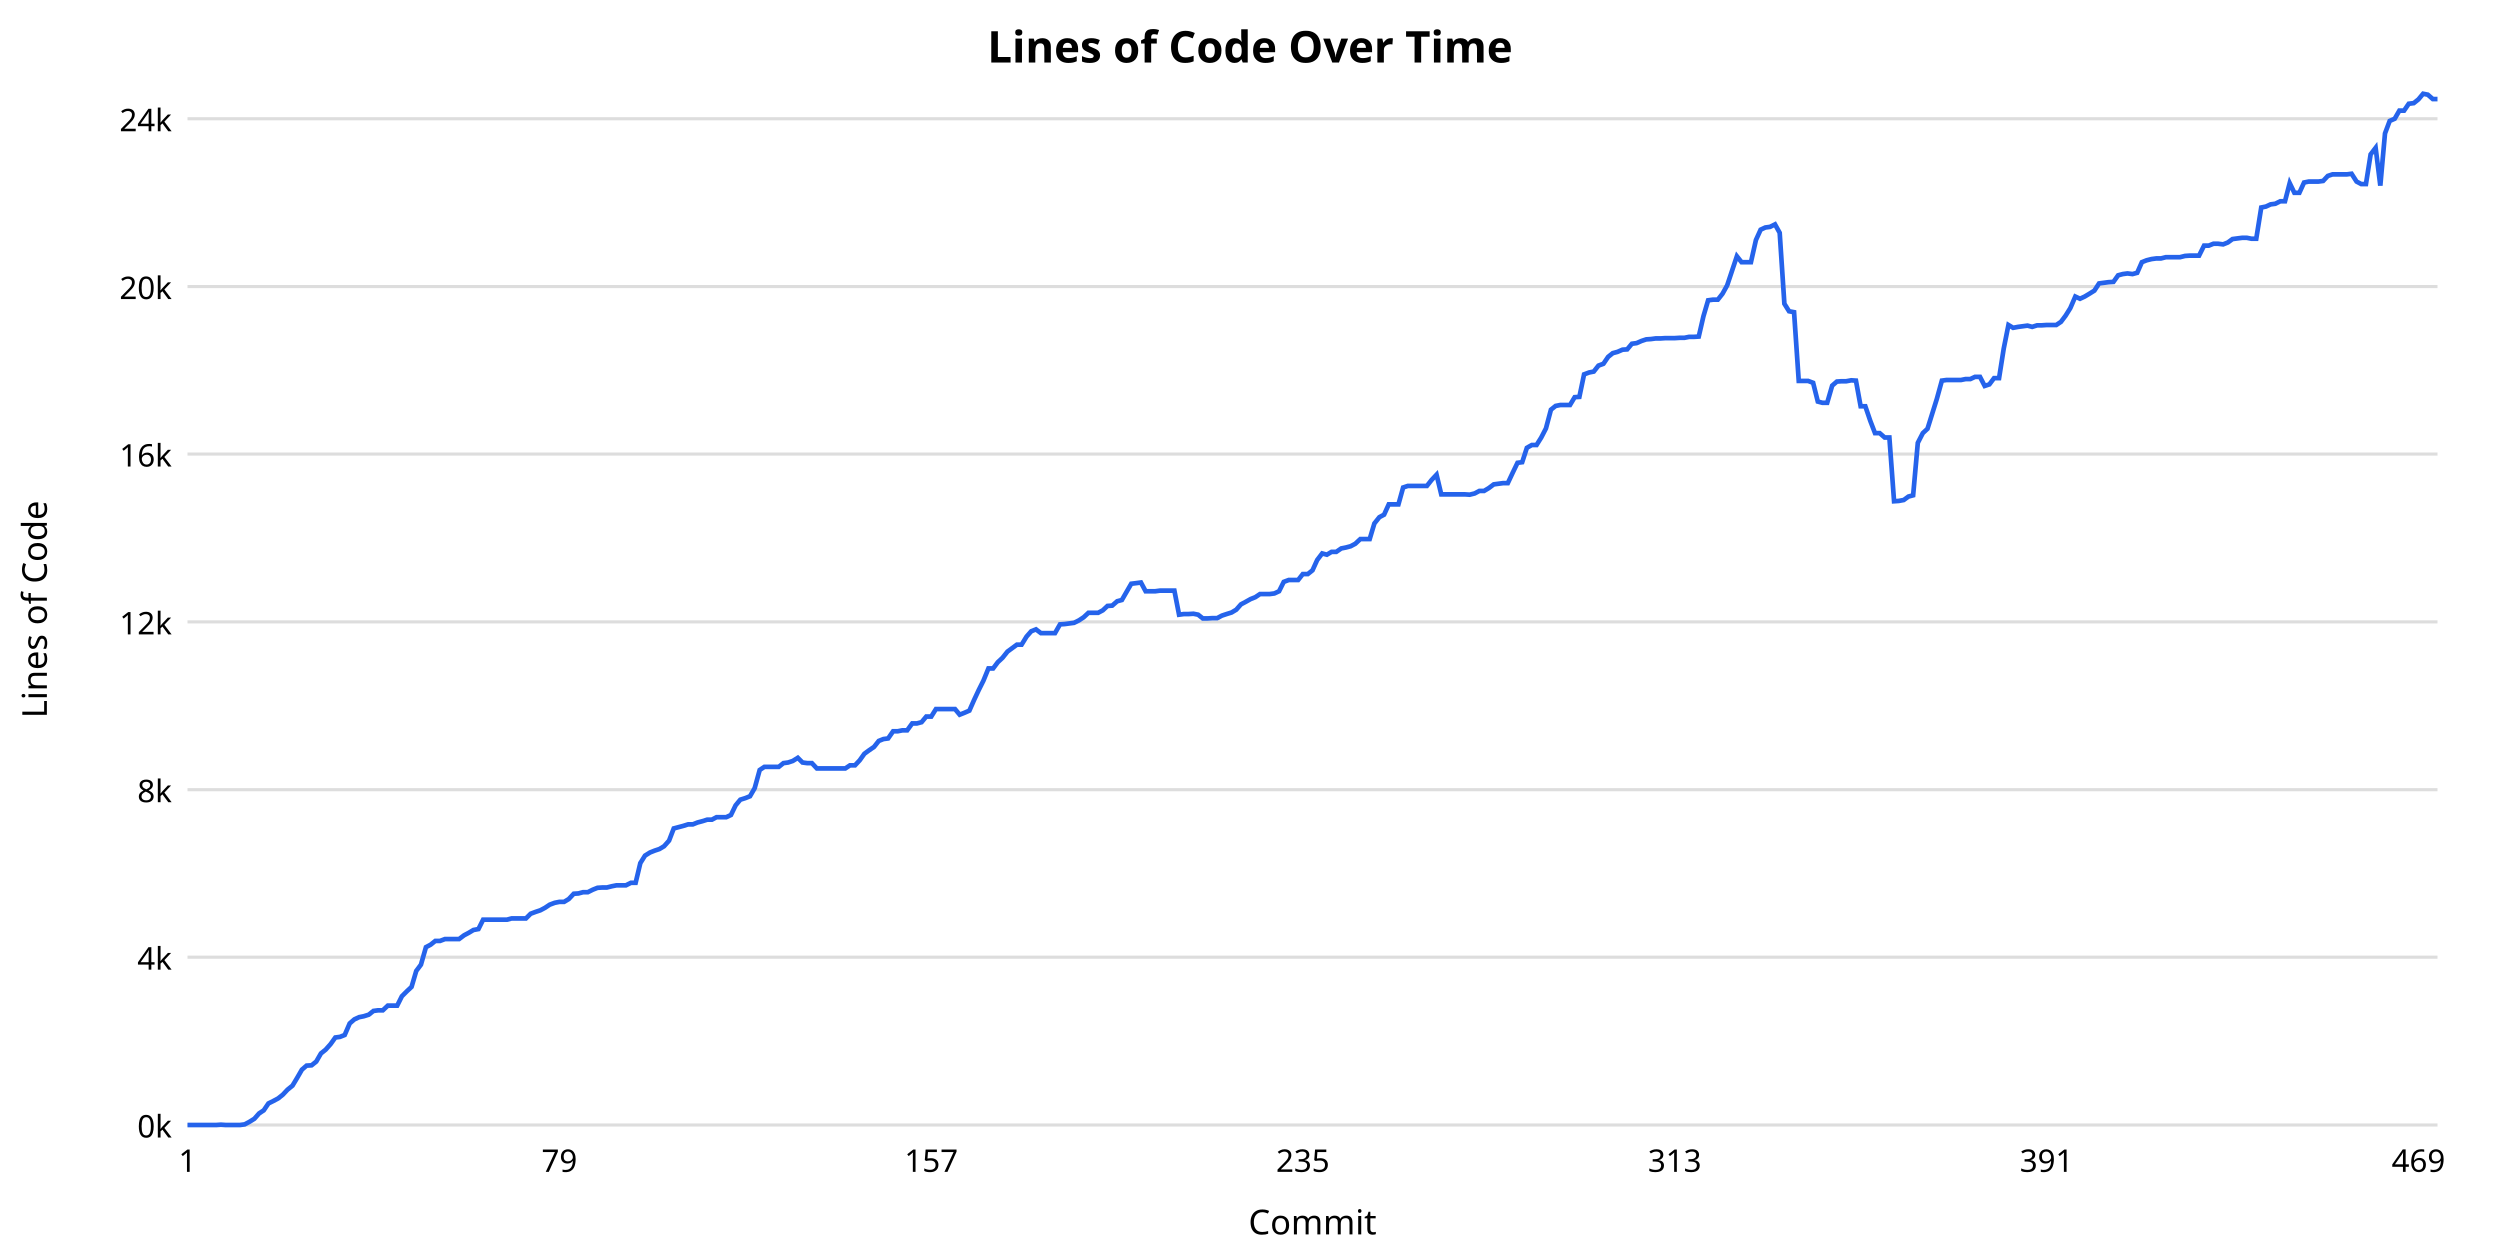
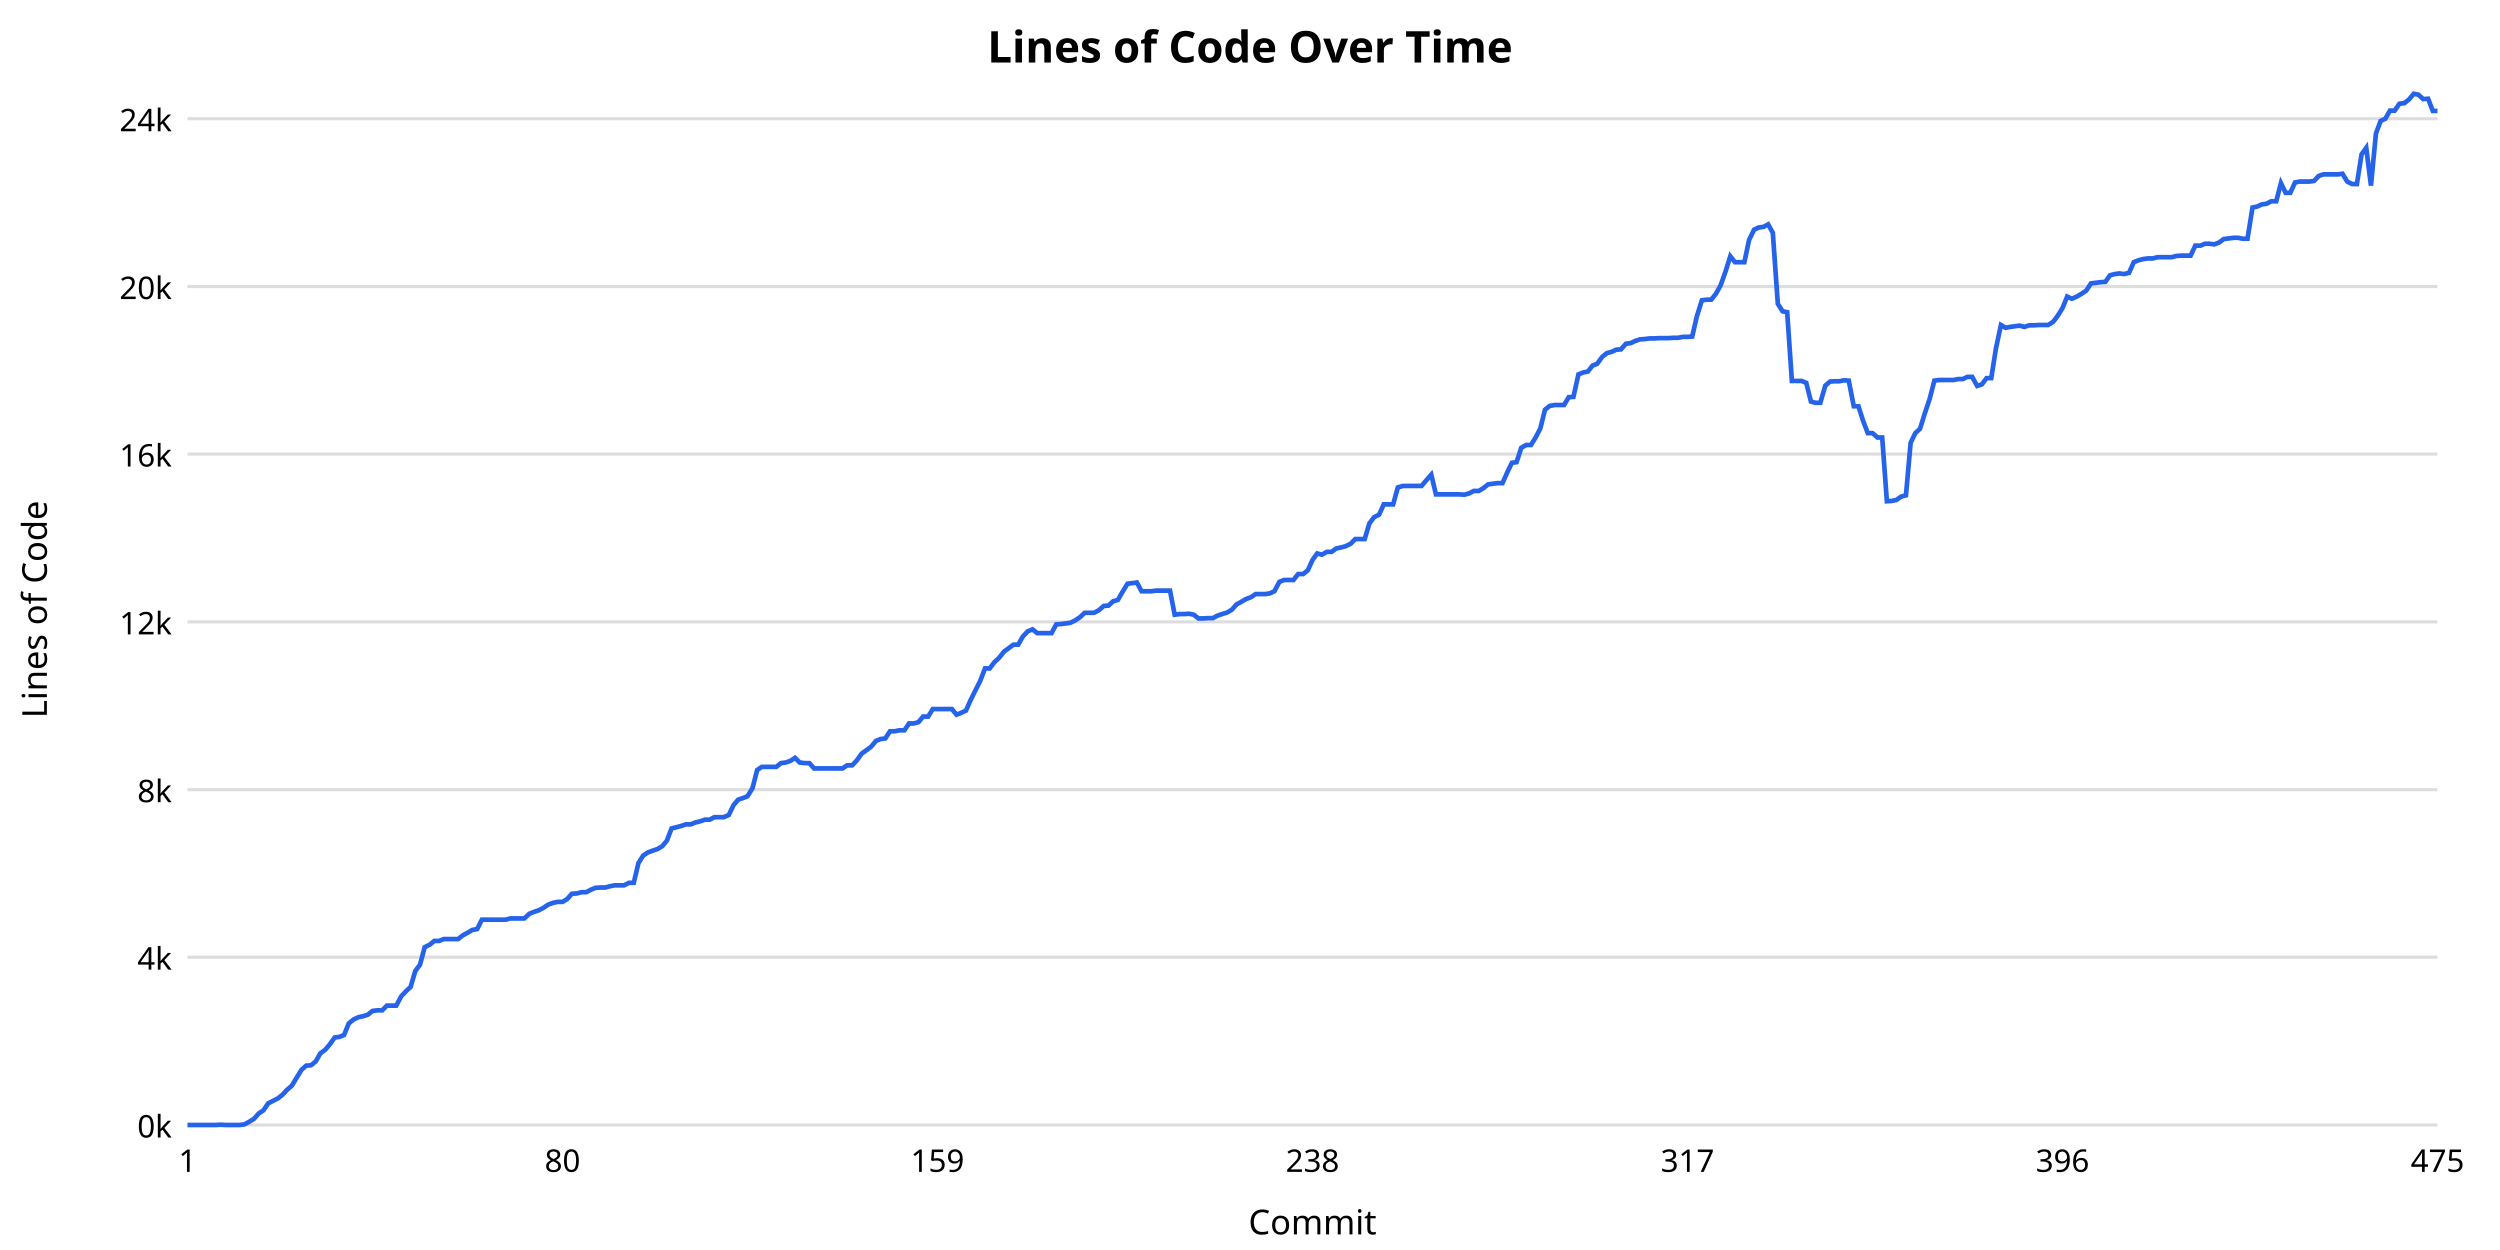
<svg xmlns="http://www.w3.org/2000/svg" width="800" height="400" style="background:#fff">
  <text x="400" y="20" font-family="sans-serif" font-size="14" text-anchor="middle" font-weight="bold">Lines of Code Over Time</text>
  <text x="420" y="395" font-family="sans-serif" font-size="11" text-anchor="middle">Commit</text>
  <text x="15" y="195" font-family="sans-serif" font-size="11" text-anchor="middle" transform="rotate(-90,15,195)">Lines of Code</text>
  <line x1="60" y1="360.0" x2="780" y2="360.0" stroke="#ddd" />
  <text x="55" y="364.0" font-family="sans-serif" font-size="10" text-anchor="end">0k</text>
  <line x1="60" y1="306.3" x2="780" y2="306.3" stroke="#ddd" />
  <text x="55" y="310.3" font-family="sans-serif" font-size="10" text-anchor="end">4k</text>
  <line x1="60" y1="252.7" x2="780" y2="252.7" stroke="#ddd" />
  <text x="55" y="256.7" font-family="sans-serif" font-size="10" text-anchor="end">8k</text>
  <line x1="60" y1="199.0" x2="780" y2="199.0" stroke="#ddd" />
  <text x="55" y="203.0" font-family="sans-serif" font-size="10" text-anchor="end">12k</text>
  <line x1="60" y1="145.3" x2="780" y2="145.3" stroke="#ddd" />
  <text x="55" y="149.3" font-family="sans-serif" font-size="10" text-anchor="end">16k</text>
  <line x1="60" y1="91.7" x2="780" y2="91.7" stroke="#ddd" />
  <text x="55" y="95.7" font-family="sans-serif" font-size="10" text-anchor="end">20k</text>
  <line x1="60" y1="38.0" x2="780" y2="38.0" stroke="#ddd" />
  <text x="55" y="42.0" font-family="sans-serif" font-size="10" text-anchor="end">24k</text>
  <text x="60.0" y="375" font-family="sans-serif" font-size="10" text-anchor="middle">1</text>
-   <text x="179.0" y="375" font-family="sans-serif" font-size="10" text-anchor="middle">79</text>
-   <text x="298.0" y="375" font-family="sans-serif" font-size="10" text-anchor="middle">157</text>
-   <text x="416.9" y="375" font-family="sans-serif" font-size="10" text-anchor="middle">235</text>
-   <text x="535.9" y="375" font-family="sans-serif" font-size="10" text-anchor="middle">313</text>
-   <text x="654.9" y="375" font-family="sans-serif" font-size="10" text-anchor="middle">391</text>
-   <text x="773.9" y="375" font-family="sans-serif" font-size="10" text-anchor="middle">469</text>
-   <polyline fill="none" stroke="#2563eb" stroke-width="1.5" points="60.0,360.0 61.5,360.0 63.1,360.0 64.6,360.0 66.1,360.0 67.6,360.0 69.2,360.0 70.7,359.9 72.2,360.0 73.7,360.0 75.3,360.0 76.8,360.0 78.3,359.8 79.8,359.0 81.4,358.0 82.9,356.3 84.4,355.3 85.9,353.1 87.5,352.3 89.0,351.5 90.5,350.3 92.0,348.7 93.6,347.4 95.1,344.9 96.6,342.3 98.1,341.0 99.7,340.9 101.2,339.7 102.7,337.1 104.2,335.9 105.8,334.1 107.3,332.0 108.8,331.8 110.3,331.2 111.9,327.5 113.4,326.2 114.9,325.5 116.4,325.2 118.0,324.7 119.5,323.5 121.0,323.3 122.5,323.3 124.1,321.8 125.6,321.8 127.1,321.8 128.6,318.8 130.2,317.2 131.7,315.8 133.2,310.7 134.7,308.7 136.3,303.1 137.8,302.3 139.3,301.1 140.8,301.1 142.4,300.5 143.9,300.5 145.4,300.5 146.9,300.5 148.5,299.3 150.0,298.5 151.5,297.6 153.1,297.3 154.6,294.3 156.1,294.3 157.6,294.3 159.2,294.3 160.7,294.3 162.2,294.3 163.7,293.9 165.3,293.9 166.8,293.9 168.3,293.9 169.8,292.4 171.4,291.8 172.9,291.3 174.4,290.5 175.9,289.5 177.5,288.9 179.0,288.6 180.5,288.6 182.0,287.7 183.6,286.0 185.1,285.9 186.6,285.5 188.1,285.5 189.7,284.7 191.2,284.1 192.7,284.0 194.2,284.0 195.8,283.6 197.3,283.3 198.8,283.3 200.3,283.3 201.9,282.5 203.4,282.5 204.9,276.2 206.4,273.8 208.0,272.8 209.5,272.2 211.0,271.7 212.5,270.8 214.1,269.0 215.6,265.1 217.1,264.7 218.6,264.3 220.2,263.8 221.7,263.8 223.2,263.2 224.7,262.8 226.3,262.3 227.8,262.3 229.3,261.5 230.8,261.5 232.4,261.5 233.9,260.8 235.4,257.7 236.9,255.9 238.5,255.4 240.0,254.8 241.5,252.2 243.1,246.4 244.6,245.4 246.1,245.4 247.6,245.4 249.2,245.4 250.7,244.2 252.2,244.0 253.7,243.5 255.3,242.5 256.8,244.0 258.3,244.2 259.8,244.2 261.4,245.9 262.9,245.9 264.4,245.9 265.9,245.9 267.5,245.9 269.0,245.9 270.5,245.9 272.0,244.9 273.6,244.9 275.1,243.3 276.6,241.2 278.1,240.1 279.7,239.0 281.2,237.1 282.7,236.5 284.2,236.3 285.8,234.0 287.3,234.0 288.8,233.7 290.3,233.7 291.9,231.5 293.4,231.5 294.9,231.1 296.4,229.3 298.0,229.3 299.5,226.9 301.0,226.9 302.5,226.9 304.1,226.9 305.6,226.9 307.1,228.7 308.6,228.1 310.2,227.4 311.7,224.0 313.2,220.8 314.7,217.8 316.3,213.9 317.8,213.9 319.3,211.9 320.8,210.5 322.4,208.5 323.9,207.4 325.4,206.3 326.9,206.3 328.5,203.7 330.0,202.0 331.5,201.4 333.1,202.6 334.6,202.6 336.1,202.6 337.6,202.6 339.2,199.8 340.7,199.7 342.2,199.5 343.7,199.3 345.3,198.5 346.8,197.5 348.3,196.1 349.8,196.1 351.4,196.1 352.9,195.3 354.4,193.9 355.9,193.8 357.5,192.4 359.0,192.0 360.5,189.4 362.0,186.8 363.6,186.6 365.1,186.4 366.6,189.2 368.1,189.2 369.7,189.2 371.2,189.0 372.7,189.0 374.2,189.0 375.8,189.0 377.3,196.7 378.8,196.5 380.3,196.5 381.9,196.4 383.4,196.7 384.9,197.9 386.4,197.9 388.0,197.8 389.5,197.8 391.0,197.0 392.5,196.5 394.1,196.0 395.6,195.1 397.1,193.4 398.6,192.6 400.2,191.7 401.7,191.1 403.2,190.1 404.7,190.1 406.3,190.1 407.8,189.9 409.3,189.2 410.8,186.2 412.4,185.6 413.9,185.6 415.4,185.6 416.9,183.7 418.5,183.7 420.0,182.5 421.5,179.2 423.1,177.1 424.6,177.5 426.1,176.6 427.6,176.6 429.2,175.5 430.7,175.2 432.2,174.8 433.7,174.0 435.3,172.5 436.8,172.5 438.3,172.5 439.8,167.5 441.4,165.5 442.9,164.7 444.4,161.4 445.9,161.4 447.5,161.4 449.0,156.0 450.5,155.5 452.0,155.5 453.6,155.5 455.1,155.5 456.6,155.5 458.1,153.6 459.7,151.9 461.2,158.2 462.7,158.2 464.2,158.2 465.8,158.2 467.3,158.2 468.8,158.2 470.3,158.3 471.9,157.9 473.4,157.1 474.9,157.1 476.4,156.2 478.0,155.0 479.5,154.8 481.0,154.6 482.5,154.6 484.1,151.2 485.6,148.1 487.1,147.9 488.6,143.3 490.2,142.4 491.7,142.4 493.2,140.0 494.7,137.1 496.3,131.1 497.8,129.9 499.3,129.6 500.8,129.6 502.4,129.6 503.9,127.1 505.4,127.0 506.9,119.8 508.5,119.2 510.0,118.9 511.5,117.0 513.1,116.4 514.6,114.2 516.1,113.0 517.6,112.6 519.2,111.9 520.7,111.8 522.2,110.0 523.7,109.8 525.3,109.1 526.8,108.6 528.3,108.5 529.8,108.3 531.4,108.3 532.9,108.2 534.4,108.2 535.9,108.2 537.5,108.1 539.0,108.1 540.5,107.8 542.0,107.8 543.6,107.7 545.1,101.2 546.6,96.1 548.1,95.9 549.7,95.9 551.2,94.0 552.7,91.3 554.2,86.8 555.8,82.0 557.3,83.9 558.8,83.9 560.3,83.9 561.9,76.8 563.4,73.5 564.9,72.8 566.4,72.6 568.0,71.8 569.5,74.5 571.0,97.2 572.5,99.6 574.1,99.9 575.6,121.9 577.1,121.9 578.6,121.9 580.2,122.5 581.7,128.5 583.2,128.9 584.7,128.9 586.3,123.4 587.8,122.1 589.3,122.0 590.8,122.0 592.4,121.7 593.9,121.8 595.4,130.0 596.9,130.0 598.5,134.7 600.0,138.6 601.5,138.6 603.1,140.0 604.6,140.0 606.1,160.4 607.6,160.3 609.2,160.0 610.7,158.9 612.2,158.5 613.7,141.7 615.3,138.6 616.8,137.2 618.3,132.4 619.8,127.6 621.4,121.8 622.9,121.6 624.4,121.6 625.9,121.6 627.5,121.6 629.0,121.3 630.5,121.3 632.0,120.6 633.6,120.6 635.1,123.5 636.6,123.0 638.1,121.0 639.7,121.0 641.2,111.5 642.7,104.0 644.2,104.9 645.8,104.6 647.3,104.4 648.8,104.2 650.3,104.6 651.9,104.1 653.4,104.1 654.9,104.0 656.4,104.0 658.0,104.0 659.5,103.0 661.0,101.0 662.5,98.6 664.1,94.9 665.6,95.6 667.1,94.9 668.6,94.0 670.2,93.0 671.7,90.7 673.2,90.5 674.7,90.3 676.3,90.2 677.8,88.1 679.3,87.7 680.8,87.5 682.4,87.7 683.9,87.3 685.4,83.9 686.9,83.3 688.5,82.9 690.0,82.7 691.5,82.7 693.1,82.3 694.6,82.3 696.1,82.3 697.6,82.3 699.2,81.9 700.7,81.8 702.2,81.8 703.7,81.8 705.3,78.6 706.8,78.6 708.3,78.0 709.8,78.0 711.4,78.2 712.9,77.6 714.4,76.5 715.9,76.3 717.5,76.1 719.0,76.1 720.5,76.4 722.0,76.4 723.6,66.4 725.1,66.1 726.6,65.4 728.1,65.2 729.7,64.4 731.2,64.4 732.7,58.6 734.2,61.7 735.8,61.7 737.3,58.4 738.8,58.1 740.3,58.1 741.9,58.1 743.4,57.9 744.9,56.3 746.4,55.8 748.0,55.8 749.5,55.8 751.0,55.8 752.5,55.6 754.1,58.1 755.6,58.9 757.1,58.9 758.6,49.4 760.2,47.3 761.7,59.4 763.2,42.7 764.7,38.7 766.3,38.0 767.8,35.4 769.3,35.4 770.8,33.2 772.4,33.0 773.9,31.8 775.4,30.0 776.9,30.3 778.5,31.7 780.0,31.7 " />
+   <text x="180.0" y="375" font-family="sans-serif" font-size="10" text-anchor="middle">80</text>
+   <text x="300.0" y="375" font-family="sans-serif" font-size="10" text-anchor="middle">159</text>
+   <text x="420.0" y="375" font-family="sans-serif" font-size="10" text-anchor="middle">238</text>
+   <text x="540.0" y="375" font-family="sans-serif" font-size="10" text-anchor="middle">317</text>
+   <text x="660.0" y="375" font-family="sans-serif" font-size="10" text-anchor="middle">396</text>
+   <text x="780.0" y="375" font-family="sans-serif" font-size="10" text-anchor="middle">475</text>
+   <polyline fill="none" stroke="#2563eb" stroke-width="1.5" points="60.0,360.0 61.5,360.0 63.0,360.0 64.6,360.0 66.1,360.0 67.6,360.0 69.1,360.0 70.6,359.9 72.2,360.0 73.7,360.0 75.2,360.0 76.7,360.0 78.2,359.8 79.7,359.0 81.3,358.0 82.8,356.3 84.3,355.3 85.8,353.1 87.3,352.3 88.9,351.5 90.4,350.3 91.9,348.7 93.4,347.4 94.9,344.9 96.5,342.3 98.0,341.0 99.5,340.9 101.0,339.7 102.5,337.1 104.1,335.9 105.6,334.1 107.1,332.0 108.6,331.8 110.1,331.2 111.6,327.5 113.2,326.2 114.7,325.5 116.2,325.2 117.7,324.7 119.2,323.5 120.8,323.3 122.3,323.3 123.8,321.8 125.3,321.8 126.8,321.8 128.4,318.8 129.9,317.2 131.4,315.8 132.9,310.7 134.4,308.7 135.9,303.1 137.5,302.3 139.0,301.1 140.5,301.1 142.0,300.5 143.5,300.5 145.1,300.5 146.6,300.5 148.1,299.3 149.6,298.5 151.1,297.6 152.7,297.3 154.2,294.3 155.7,294.3 157.2,294.3 158.7,294.3 160.3,294.3 161.8,294.3 163.3,293.9 164.8,293.9 166.3,293.9 167.8,293.9 169.4,292.4 170.9,291.8 172.4,291.3 173.9,290.5 175.4,289.5 177.0,288.9 178.5,288.6 180.0,288.6 181.5,287.7 183.0,286.0 184.6,285.9 186.1,285.5 187.6,285.5 189.1,284.7 190.6,284.1 192.2,284.0 193.7,284.0 195.2,283.6 196.7,283.3 198.2,283.3 199.7,283.3 201.3,282.5 202.8,282.5 204.3,276.2 205.8,273.8 207.3,272.8 208.9,272.2 210.4,271.7 211.9,270.8 213.4,269.0 214.9,265.1 216.5,264.7 218.0,264.3 219.5,263.8 221.0,263.8 222.5,263.2 224.1,262.8 225.6,262.3 227.1,262.3 228.6,261.5 230.1,261.5 231.6,261.5 233.2,260.8 234.7,257.7 236.2,255.9 237.7,255.4 239.2,254.8 240.8,252.2 242.3,246.4 243.8,245.4 245.3,245.4 246.8,245.4 248.4,245.4 249.9,244.2 251.4,244.0 252.9,243.5 254.4,242.5 255.9,244.0 257.5,244.2 259.0,244.2 260.5,245.9 262.0,245.9 263.5,245.9 265.1,245.9 266.6,245.9 268.1,245.9 269.6,245.9 271.1,244.9 272.7,244.9 274.2,243.3 275.7,241.2 277.2,240.1 278.7,239.0 280.3,237.1 281.8,236.5 283.3,236.3 284.8,234.0 286.3,234.0 287.8,233.7 289.4,233.7 290.9,231.5 292.4,231.5 293.9,231.1 295.4,229.3 297.0,229.3 298.5,226.9 300.0,226.9 301.5,226.9 303.0,226.9 304.6,226.9 306.1,228.7 307.6,228.1 309.1,227.4 310.6,224.0 312.2,220.8 313.7,217.8 315.2,213.9 316.7,213.9 318.2,211.9 319.7,210.5 321.3,208.5 322.8,207.4 324.3,206.3 325.8,206.3 327.3,203.7 328.9,202.0 330.4,201.4 331.9,202.6 333.4,202.6 334.9,202.6 336.5,202.6 338.0,199.8 339.5,199.7 341.0,199.5 342.5,199.3 344.1,198.5 345.6,197.5 347.1,196.1 348.6,196.1 350.1,196.1 351.6,195.3 353.2,193.9 354.7,193.8 356.2,192.4 357.7,192.0 359.2,189.4 360.8,186.8 362.3,186.6 363.8,186.4 365.3,189.2 366.8,189.2 368.4,189.2 369.9,189.0 371.4,189.0 372.9,189.0 374.4,189.0 375.9,196.7 377.5,196.5 379.0,196.5 380.5,196.4 382.0,196.7 383.5,197.9 385.1,197.9 386.6,197.8 388.1,197.8 389.6,197.0 391.1,196.5 392.7,196.0 394.2,195.1 395.7,193.4 397.2,192.6 398.7,191.7 400.3,191.1 401.8,190.1 403.3,190.1 404.8,190.1 406.3,189.9 407.8,189.2 409.4,186.2 410.9,185.6 412.4,185.6 413.9,185.6 415.4,183.7 417.0,183.7 418.5,182.5 420.0,179.2 421.5,177.1 423.0,177.5 424.6,176.6 426.1,176.6 427.6,175.5 429.1,175.2 430.6,174.8 432.2,174.0 433.7,172.5 435.2,172.5 436.7,172.5 438.2,167.5 439.7,165.5 441.3,164.7 442.8,161.4 444.3,161.4 445.8,161.4 447.3,156.0 448.9,155.5 450.4,155.5 451.9,155.5 453.4,155.5 454.9,155.5 456.5,153.6 458.0,151.9 459.5,158.2 461.0,158.2 462.5,158.2 464.1,158.2 465.6,158.2 467.1,158.2 468.6,158.3 470.1,157.9 471.6,157.1 473.2,157.1 474.7,156.2 476.2,155.0 477.7,154.8 479.2,154.6 480.8,154.6 482.3,151.2 483.8,148.1 485.3,147.9 486.8,143.3 488.4,142.4 489.9,142.4 491.4,140.0 492.9,137.1 494.4,131.1 495.9,129.9 497.5,129.6 499.0,129.6 500.5,129.6 502.0,127.1 503.5,127.0 505.1,119.8 506.6,119.2 508.1,118.9 509.6,117.0 511.1,116.4 512.7,114.2 514.2,113.0 515.7,112.6 517.2,111.9 518.7,111.8 520.3,110.0 521.8,109.8 523.3,109.1 524.8,108.6 526.3,108.5 527.8,108.3 529.4,108.3 530.9,108.2 532.4,108.2 533.9,108.2 535.4,108.1 537.0,108.1 538.5,107.8 540.0,107.8 541.5,107.7 543.0,101.2 544.6,96.1 546.1,95.9 547.6,95.9 549.1,94.0 550.6,91.3 552.2,86.8 553.7,82.0 555.2,83.9 556.7,83.9 558.2,83.9 559.7,76.8 561.3,73.5 562.8,72.8 564.3,72.6 565.8,71.8 567.3,74.5 568.9,97.2 570.4,99.6 571.9,99.9 573.4,121.9 574.9,121.9 576.5,121.9 578.0,122.5 579.5,128.5 581.0,128.9 582.5,128.9 584.1,123.4 585.6,122.1 587.1,122.0 588.6,122.0 590.1,121.7 591.6,121.8 593.2,130.0 594.7,130.0 596.2,134.7 597.7,138.6 599.2,138.6 600.8,140.0 602.3,140.0 603.8,160.4 605.3,160.3 606.8,160.0 608.4,158.9 609.9,158.5 611.4,141.7 612.9,138.6 614.4,137.2 615.9,132.4 617.5,127.6 619.0,121.8 620.5,121.6 622.0,121.6 623.5,121.6 625.1,121.6 626.6,121.3 628.1,121.3 629.6,120.6 631.1,120.6 632.7,123.5 634.2,123.0 635.7,121.0 637.2,121.0 638.7,111.5 640.3,104.0 641.8,104.9 643.3,104.6 644.8,104.4 646.3,104.2 647.8,104.6 649.4,104.1 650.9,104.1 652.4,104.0 653.9,104.0 655.4,104.0 657.0,103.0 658.5,101.0 660.0,98.6 661.5,94.9 663.0,95.6 664.6,94.9 666.1,94.0 667.6,93.0 669.1,90.7 670.6,90.5 672.2,90.3 673.7,90.2 675.2,88.1 676.7,87.7 678.2,87.5 679.7,87.7 681.3,87.3 682.8,83.9 684.3,83.3 685.8,82.9 687.3,82.7 688.9,82.7 690.4,82.3 691.9,82.3 693.4,82.3 694.9,82.3 696.5,81.9 698.0,81.8 699.5,81.8 701.0,81.8 702.5,78.6 704.1,78.6 705.6,78.0 707.1,78.0 708.6,78.2 710.1,77.6 711.6,76.5 713.2,76.3 714.7,76.1 716.2,76.1 717.7,76.4 719.2,76.4 720.8,66.4 722.3,66.1 723.8,65.4 725.3,65.2 726.8,64.4 728.4,64.4 729.9,58.6 731.4,61.7 732.9,61.7 734.4,58.4 735.9,58.1 737.5,58.1 739.0,58.1 740.5,57.9 742.0,56.3 743.5,55.8 745.1,55.8 746.6,55.8 748.1,55.8 749.6,55.6 751.1,58.1 752.7,58.9 754.2,58.9 755.7,49.4 757.2,47.3 758.7,59.4 760.3,42.7 761.8,38.7 763.3,38.0 764.8,35.4 766.3,35.4 767.8,33.2 769.4,33.0 770.9,31.8 772.4,30.0 773.9,30.3 775.4,31.7 777.0,31.6 778.5,35.5 780.0,35.5 " />
</svg>
